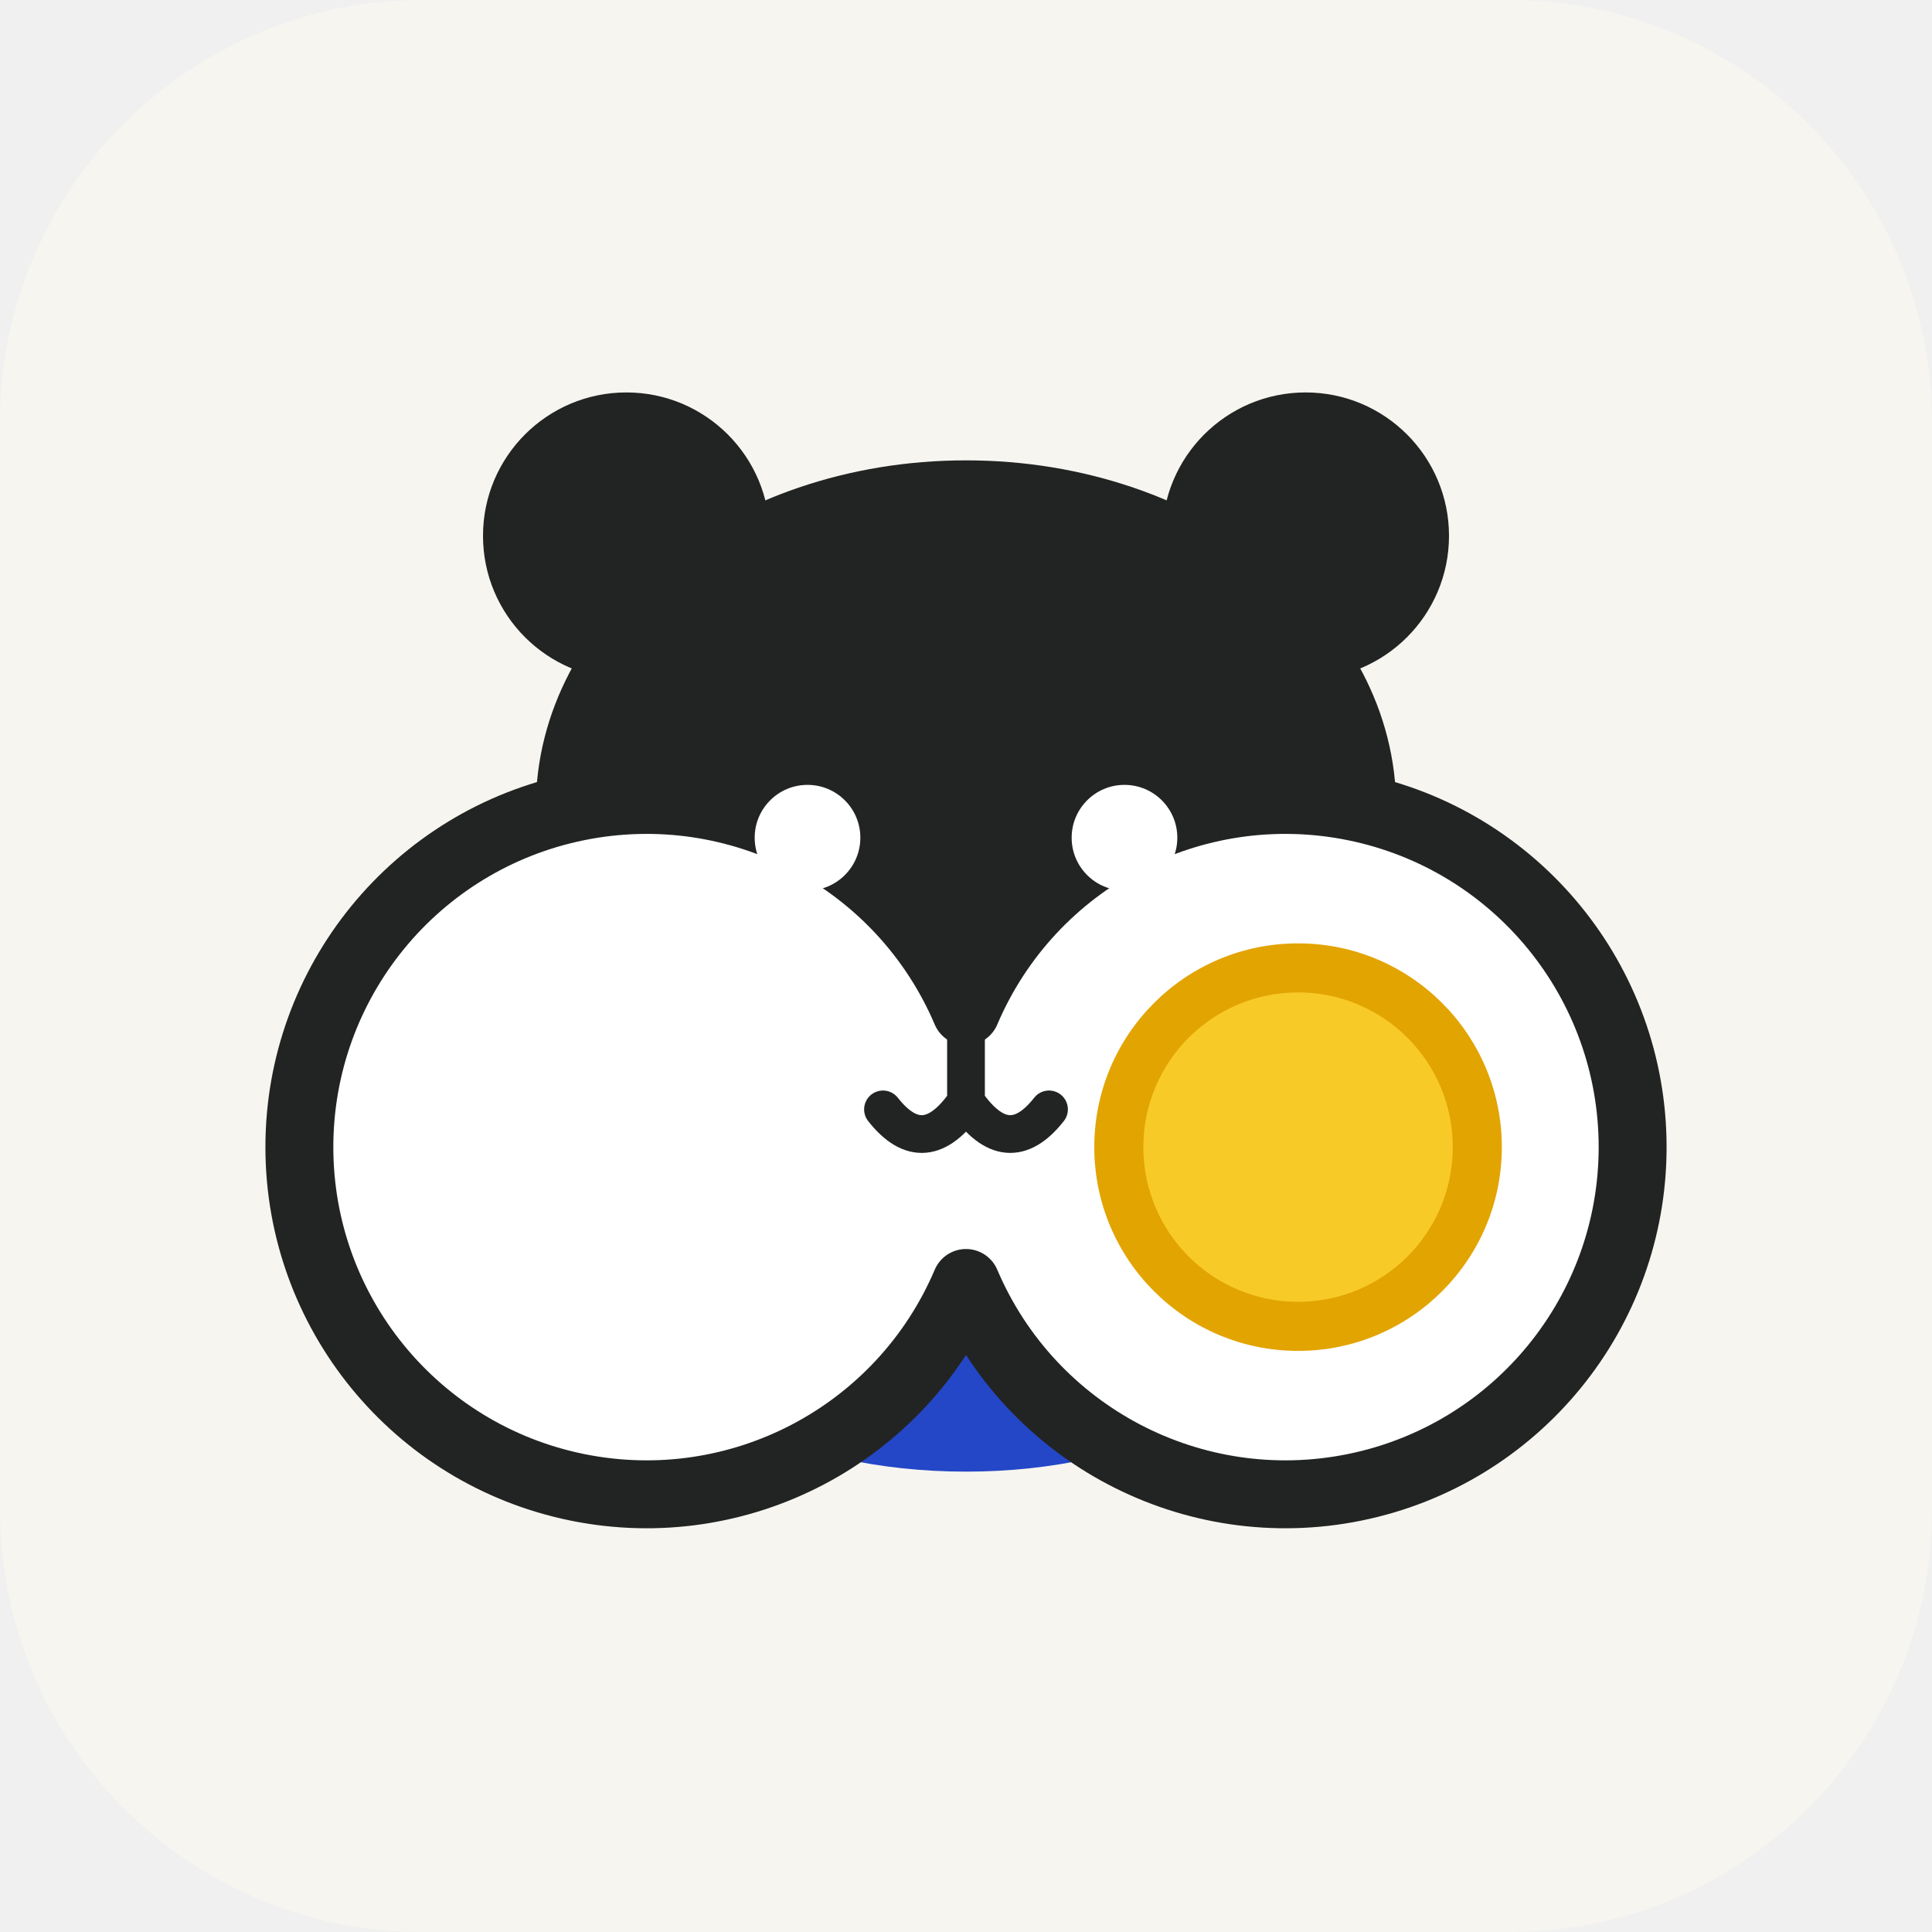
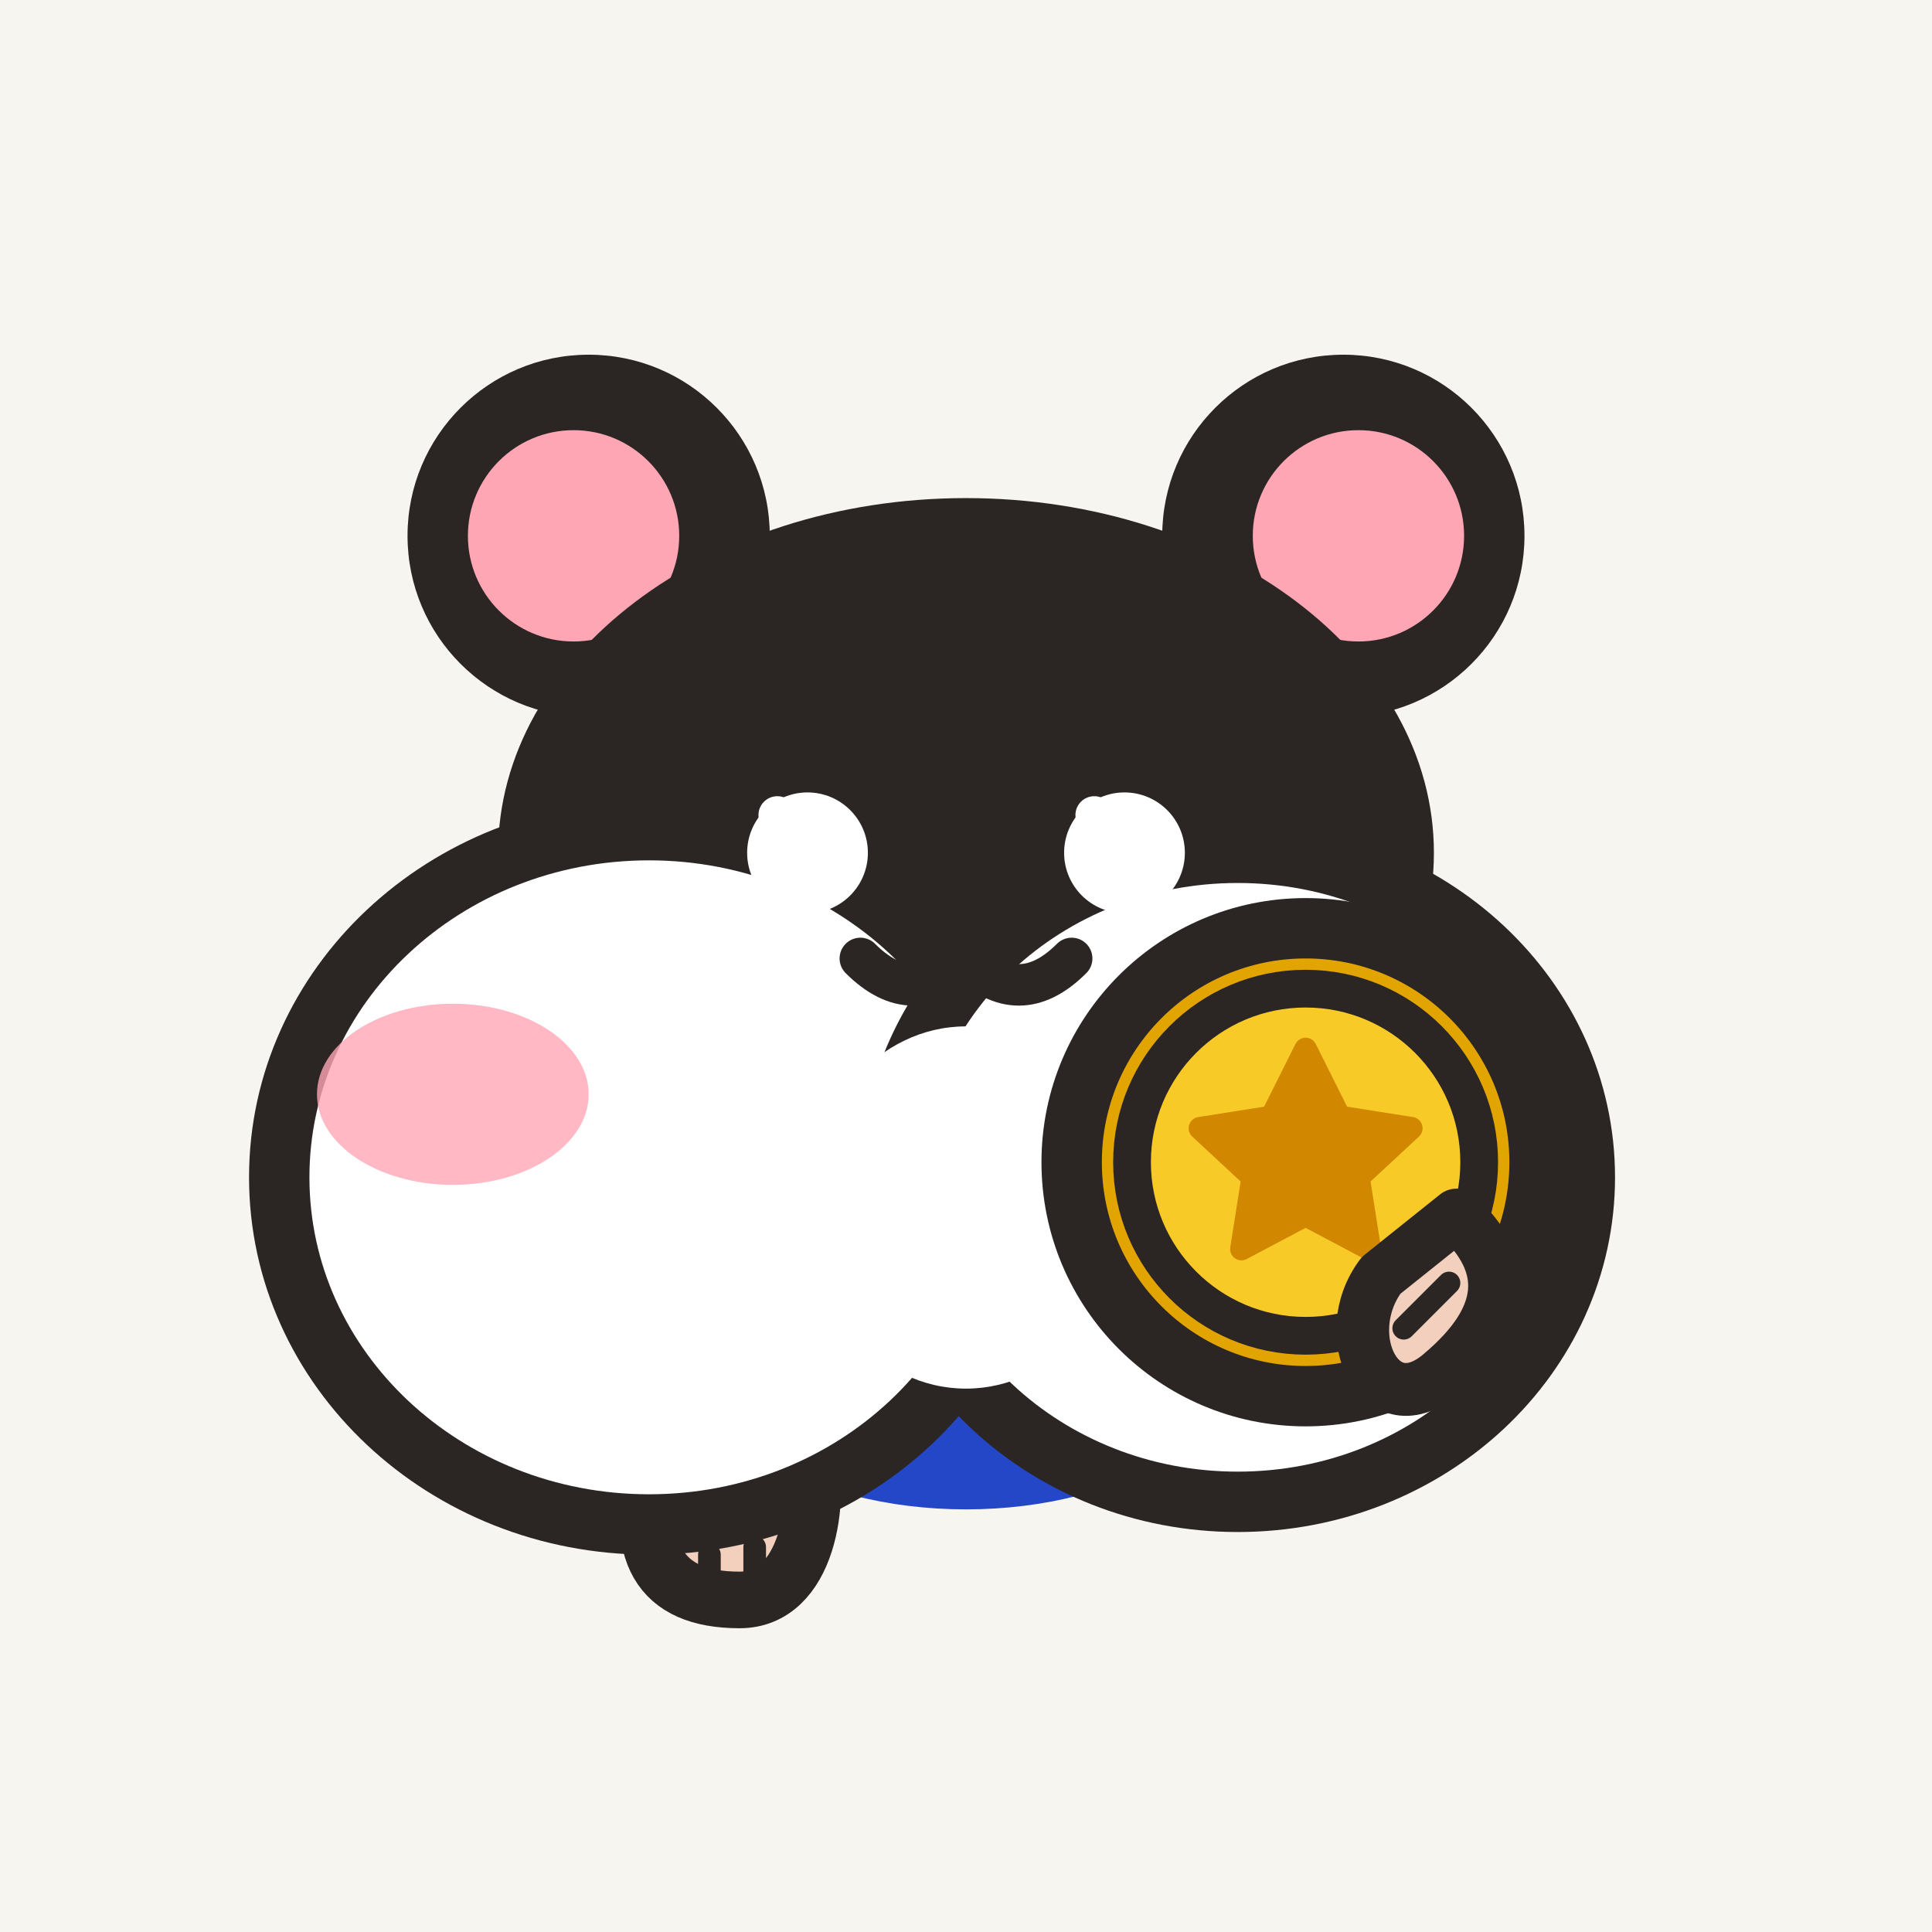
<svg xmlns="http://www.w3.org/2000/svg" viewBox="0 0 512 512" width="512" height="512">
-   <rect width="512" height="512" rx="112" fill="#F7F5F0" />
-   <g fill="#222423">
-     <circle cx="166" cy="142" r="38" />
-     <circle cx="346" cy="142" r="38" />
-     <ellipse cx="256" cy="214" rx="114" ry="92" />
+   <rect width="512" height="512" fill="#F7F5F0" />
+   <ellipse cx="256" cy="354" rx="76" ry="46" fill="#2447C8" />
+   <g fill="#2B2523">
+     <circle cx="156" cy="142" r="48" />
+     <circle cx="356" cy="142" r="48" />
  </g>
-   <ellipse cx="256" cy="346" rx="84" ry="44" fill="#2447C8" />
-   <path d="M 256 268 A 92 92 0 1 0 256 340 A 92 92 0 1 0 256 268 Z" fill="#FFFFFF" stroke="#222423" stroke-width="18" stroke-linejoin="round" />
-   <circle cx="214" cy="222" r="14" fill="#FFFFFF" />
-   <circle cx="298" cy="222" r="14" fill="#FFFFFF" />
-   <path d="M 256 268 V 292 M 234 294 Q 245 308 256 292 Q 267 308 278 294" fill="none" stroke="#222423" stroke-width="10" stroke-linecap="round" stroke-linejoin="round" />
-   <circle cx="344" cy="304" r="54" fill="#E2A400" />
-   <circle cx="344" cy="304" r="41" fill="#F8CA28" />
+   <g fill="#FFA6B5">
+     <circle cx="152" cy="142" r="28" />
+     <circle cx="360" cy="142" r="28" />
+   </g>
+   <path d="M 174 386 Q 164 424 196 424 C 214 424 218 398 214 382 Z" fill="#F2D0BD" stroke="#2B2523" stroke-width="15" stroke-linejoin="round" />
+   <path d="M 188 412 V 422 M 200 410 V 420" fill="none" stroke="#2B2523" stroke-width="6" stroke-linecap="round" />
+   <ellipse cx="256" cy="226" rx="124" ry="94" fill="#2B2523" />
+   <ellipse cx="172" cy="312" rx="98" ry="92" fill="#FFFFFF" stroke="#2B2523" stroke-width="16" />
+   <ellipse cx="328" cy="312" rx="92" ry="86" fill="#FFFFFF" stroke="#2B2523" stroke-width="16" />
+   <ellipse cx="256" cy="320" rx="42" ry="48" fill="#FFFFFF" />
+   <ellipse cx="120" cy="290" rx="36" ry="24" fill="#FFA6B5" opacity="0.8" />
+   <ellipse cx="370" cy="286" rx="34" ry="22" fill="#FFA6B5" opacity="0.8" />
+   <g fill="#FFFFFF">
+     <circle cx="214" cy="226" r="16" />
+     <circle cx="206" cy="216" r="5" />
+     <polygon points="216,234 219,237 216,240 213,237" />
+     <circle cx="298" cy="226" r="16" />
+     <circle cx="290" cy="216" r="5" />
+     <polygon points="302,234 305,237 302,240 299,237" />
+   </g>
+   <ellipse cx="256" cy="242" rx="10" ry="7" fill="#2B2523" />
+   <path d="M 256 248 V 254 Q 242 268 228 254 M 256 254 Q 270 268 284 254" fill="none" stroke="#2B2523" stroke-width="11" stroke-linecap="round" stroke-linejoin="round" />
+   <g stroke="#2B2523" stroke-linejoin="round">
+     <circle cx="346" cy="308" r="62" fill="#E2A400" stroke-width="16" />
+     <circle cx="346" cy="308" r="46" fill="#F8CA28" stroke-width="10" />
+     <polygon points="346,278 355,296 374,299 360,312 363,331 346,322 329,331 332,312 318,299 337,296" fill="#D18700" stroke="#D18700" stroke-width="6" />
+   </g>
+   <path d="M 386 322 Q 408 342 382 364 C 366 378 354 354 366 338 Z" fill="#F2D0BD" stroke="#2B2523" stroke-width="14" stroke-linejoin="round" />
+   <path d="M 384 340 L 372 352 M 394 348 L 382 360" fill="none" stroke="#2B2523" stroke-width="6" stroke-linecap="round" />
</svg>
